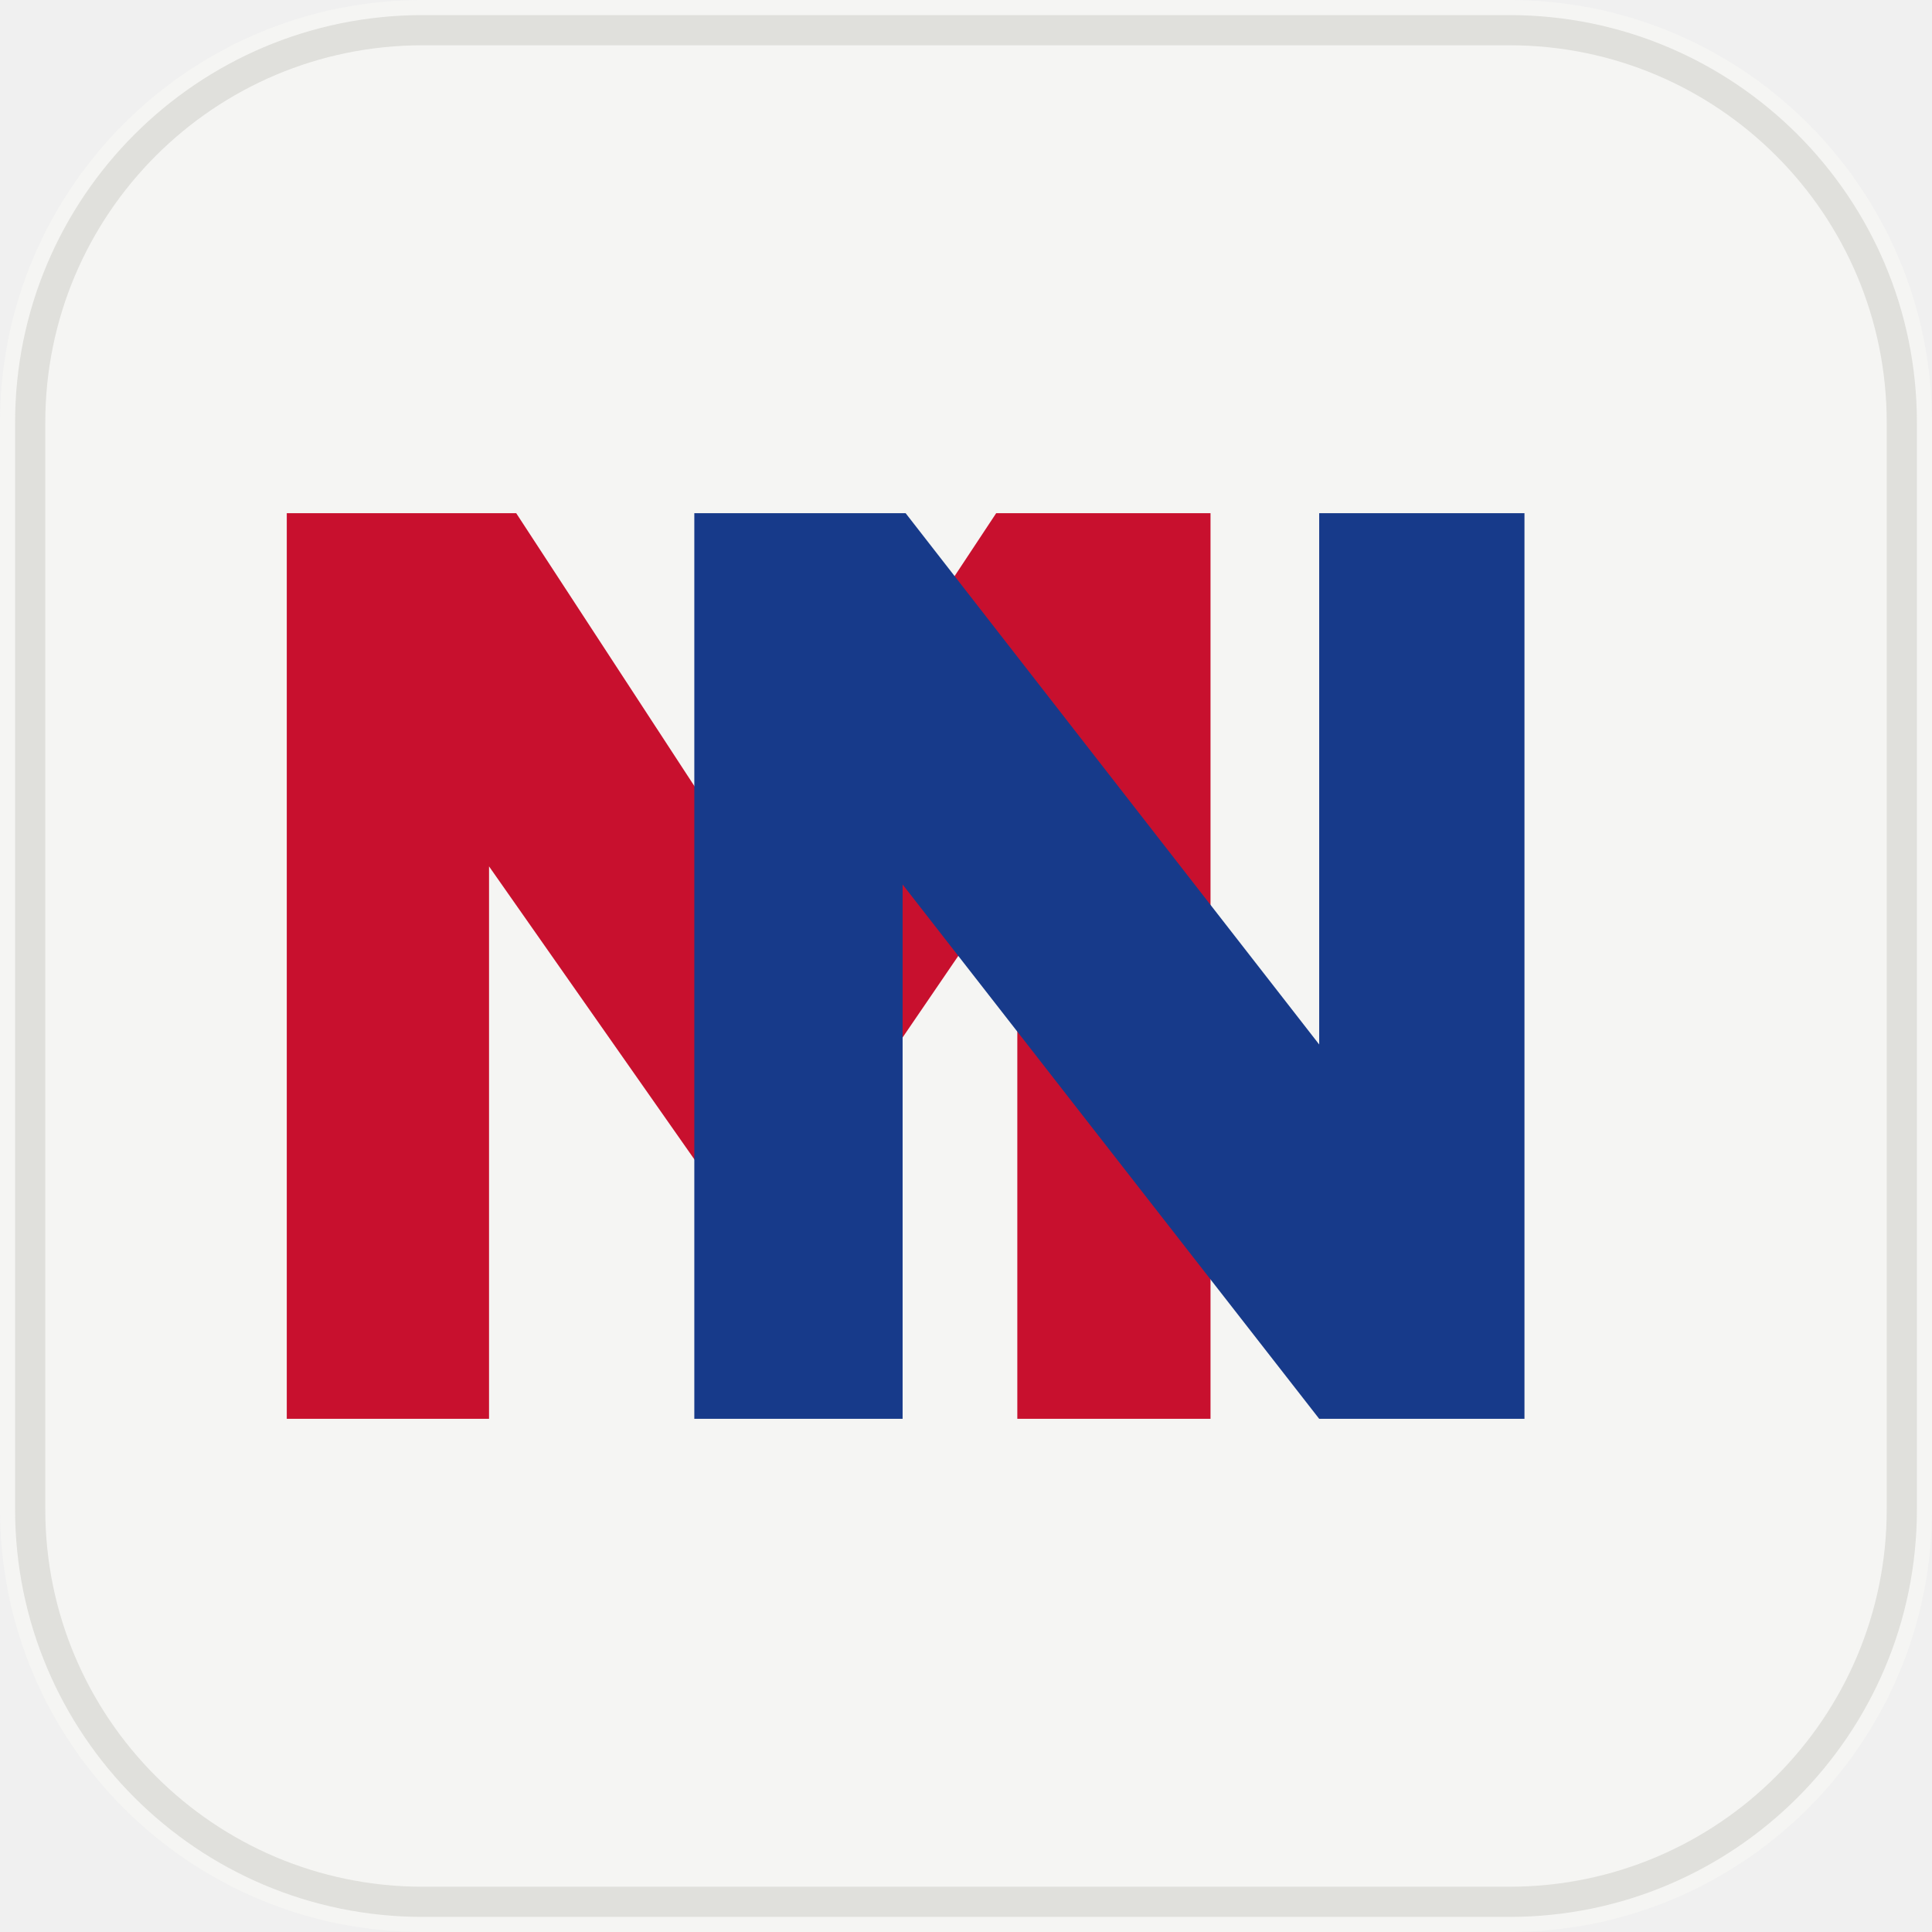
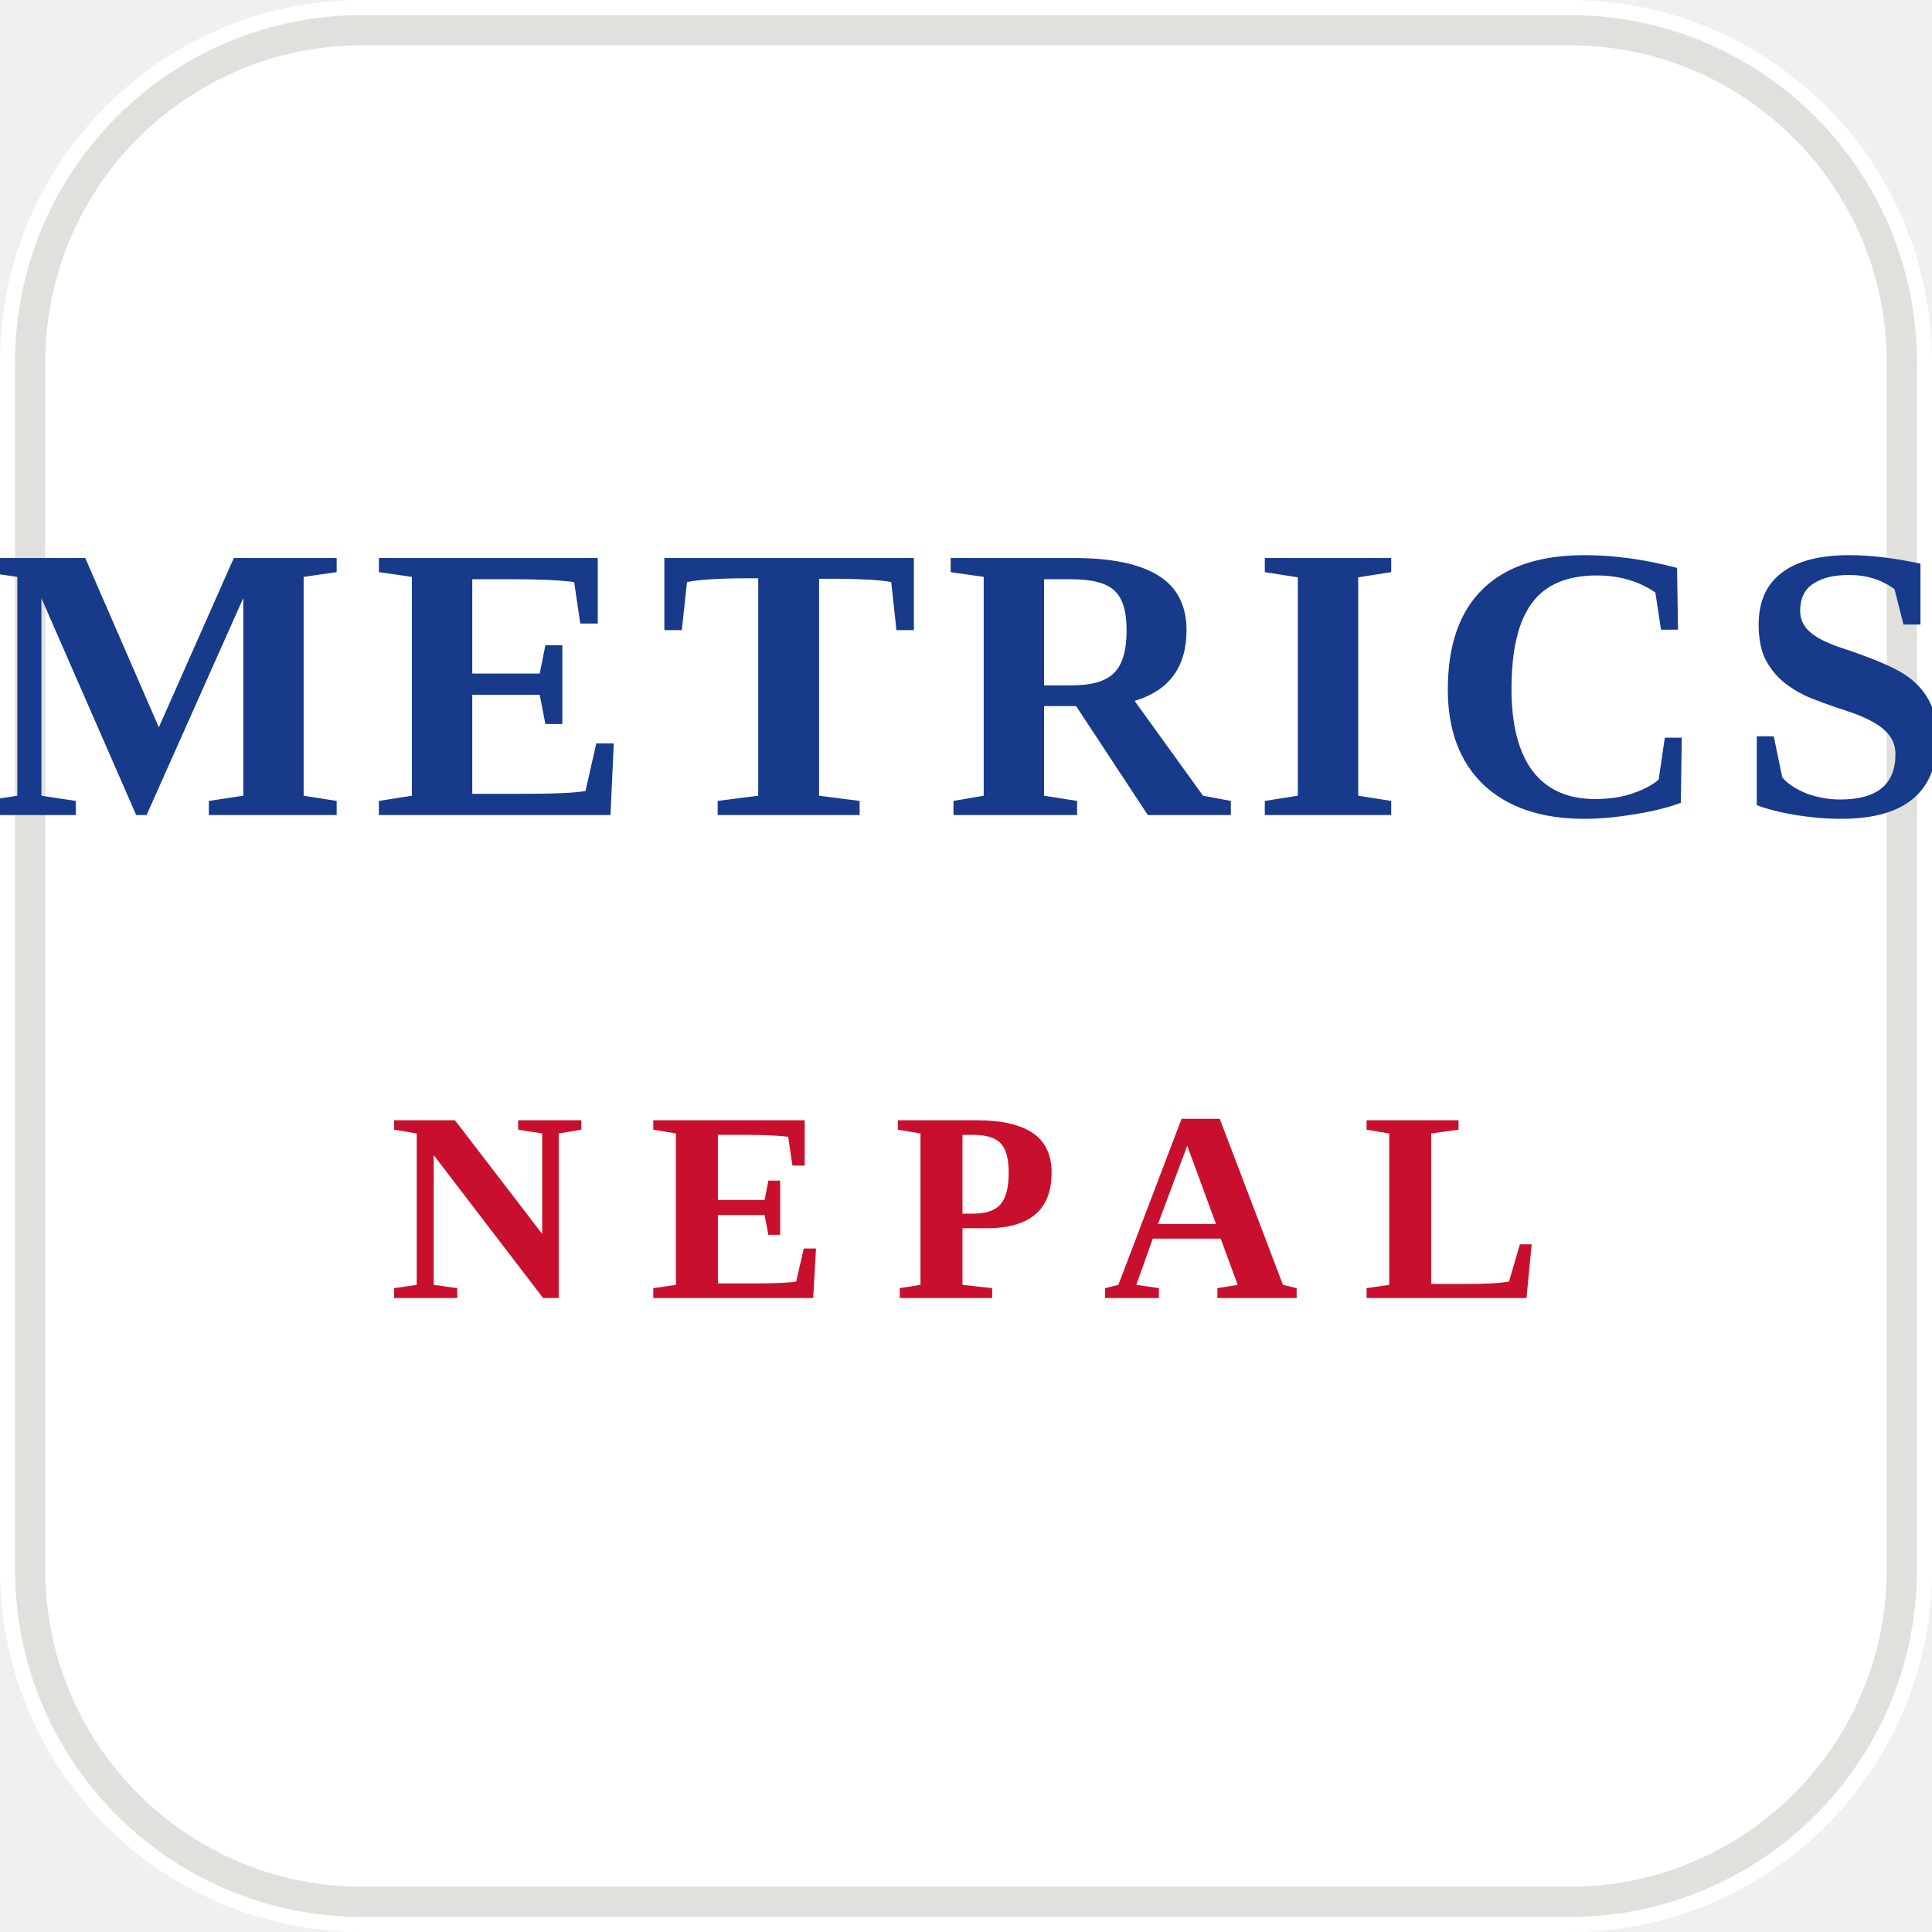
<svg xmlns="http://www.w3.org/2000/svg" viewBox="0 0 64 64" role="img" aria-labelledby="title">
-   <rect width="64" height="64" rx="14" fill="#F5F5F3" />
-   <rect x="1" y="1" width="62" height="62" rx="13" fill="none" stroke="#E0E0DC" />
-   <path d="M9.5 47V17h7.6l7.9 12.1L33 17h7.1v30h-6.4V28.8l-8.6 12.6-8.9-12.7V47z" fill="#C8102E" />
-   <path d="M23 47V17h7l13.7 17.6V17h6.8v30h-6.8L29.9 29.3V47z" fill="#173A8A" />
+   <rect width="64" height="64" rx="12" fill="#FFFFFF" />
+   <rect x="1" y="1" width="62" height="62" rx="11" fill="none" stroke="#E0E0DC" />
+   <text x="32" y="27" text-anchor="middle" fill="#173A8A" font-family="Georgia, 'Times New Roman', serif" font-size="13" font-weight="700" letter-spacing="0.8">
+     METRICS
+   </text>
+   <text x="32" y="43" text-anchor="middle" fill="#C8102E" font-family="Georgia, 'Times New Roman', serif" font-size="9" font-weight="700" letter-spacing="2.1">
+     NEPAL
+   </text>
</svg>
